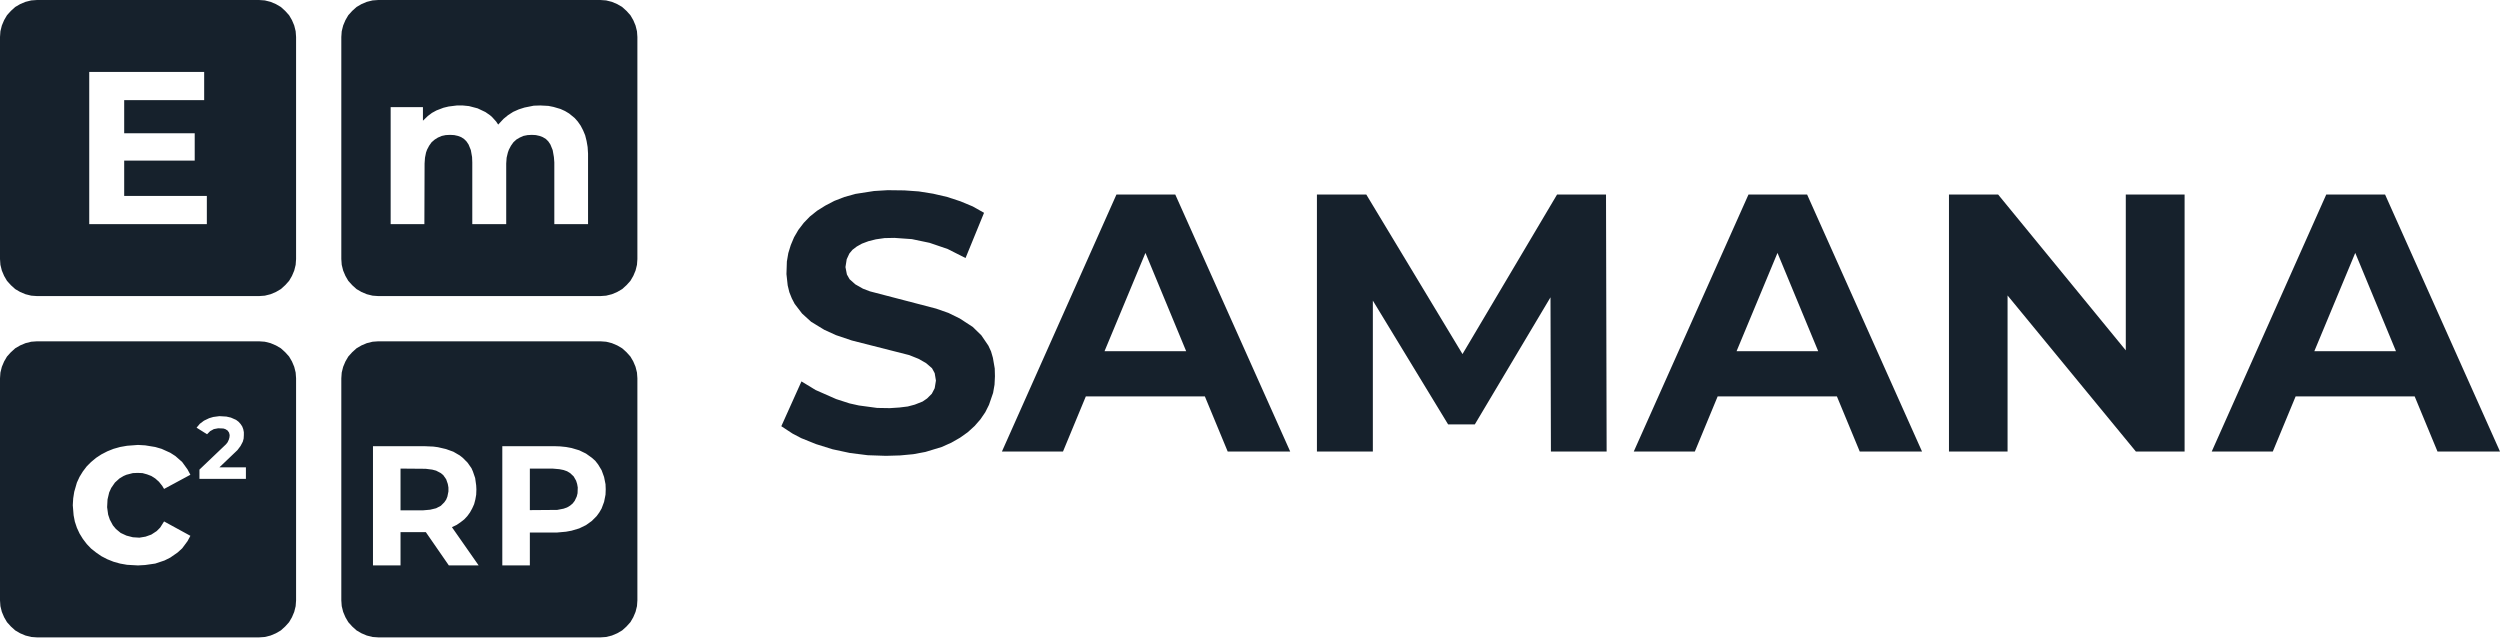
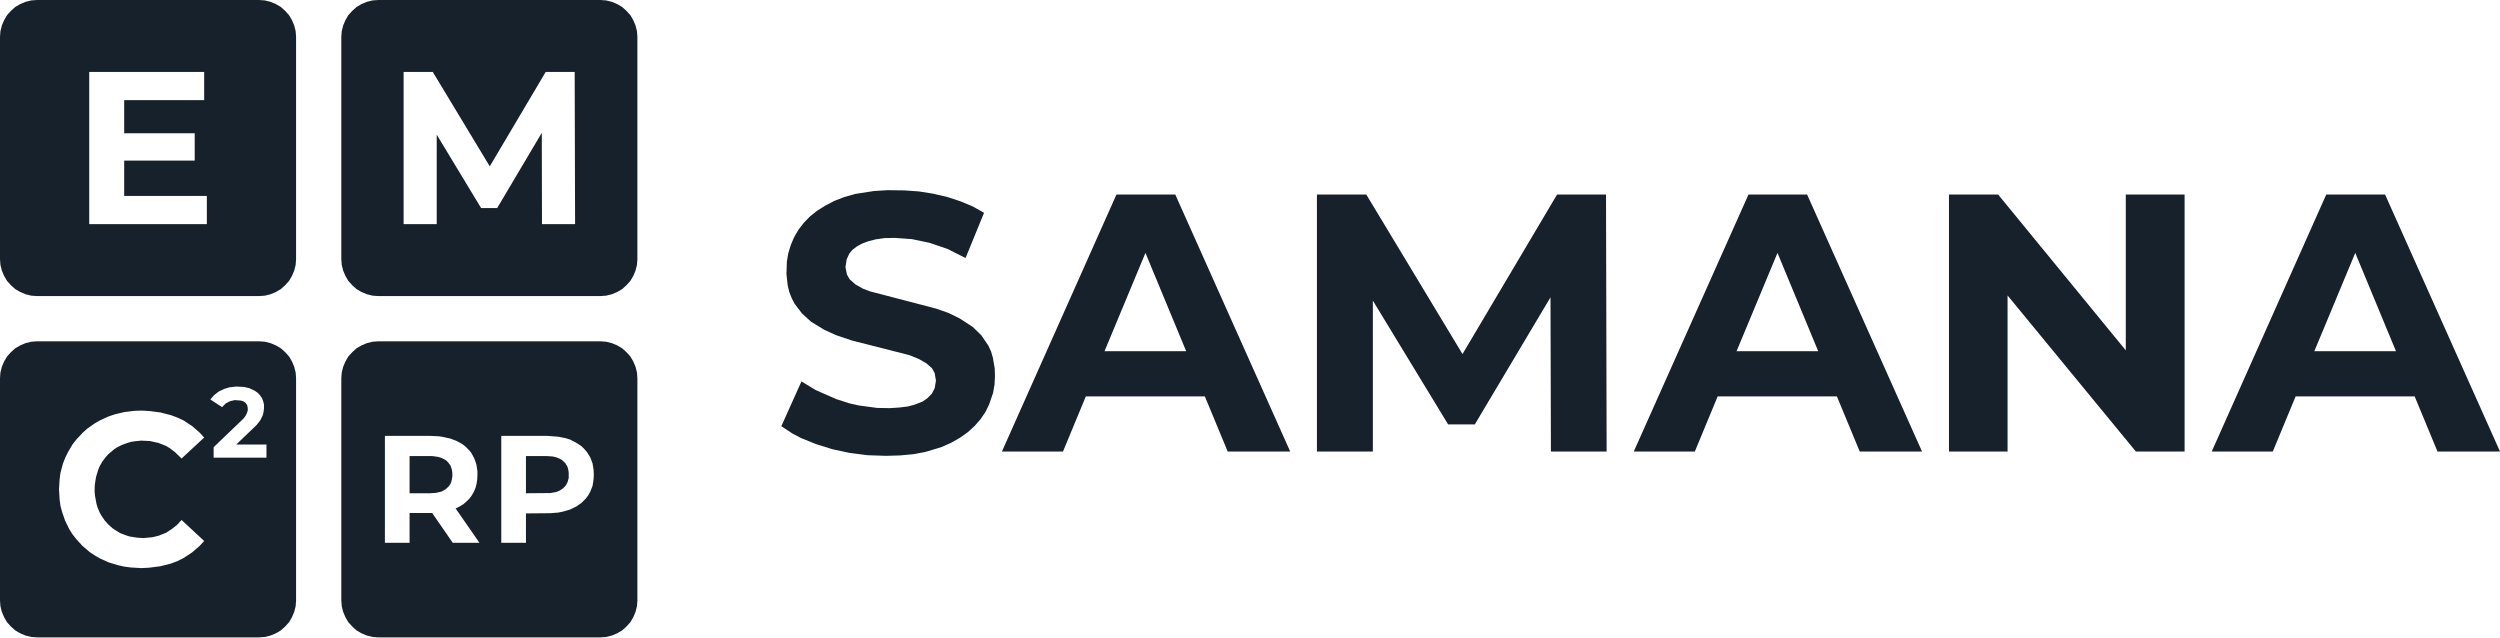
<svg xmlns="http://www.w3.org/2000/svg" viewBox="0 0 1215.9 310.0" role="img" aria-label="Samana, EMCRP software">
  <g transform="translate(0.0 0.0)">
-     <path fill="#16212c" fill-rule="evenodd" d="M12.4 0.9L9.8 2L7.4 3.4L5.3 5.3L3.4 7.4L2 9.8L0.9 12.4L0.2 15.2L0 18L0 126L0.2 128.8L0.9 131.6L2 134.2L3.4 136.6L5.3 138.7L7.4 140.6L9.8 142L12.4 143.1L15.2 143.8L18 144L126 144L128.8 143.8L131.6 143.1L134.2 142L136.6 140.6L138.7 138.7L140.6 136.6L142 134.2L143.1 131.6L143.8 128.8L144 126L144 18L143.8 15.2L143.1 12.4L142 9.8L140.6 7.4L138.7 5.3L136.6 3.4L134.2 2L131.6 0.9L128.8 0.2L126 0L18 0L15.2 0.2ZM43.4 109L43.4 35L99.3 35L99.3 48.7L60.4 48.7L60.4 64.8L94.7 64.8L94.7 78.1L60.4 78.1L60.4 95.3L100.6 95.3L100.6 109ZM178.4 0.9L175.8 2L173.4 3.4L171.3 5.3L169.4 7.4L168 9.8L166.9 12.4L166.2 15.2L166 18L166 126L166.2 128.8L166.9 131.6L168 134.2L169.4 136.6L171.3 138.7L173.4 140.6L175.8 142L178.4 143.1L181.2 143.8L184 144L292 144L294.8 143.8L297.6 143.1L300.2 142L302.6 140.6L304.7 138.7L306.6 136.6L308 134.2L309.1 131.6L309.8 128.8L310 126L310 18L309.8 15.2L309.1 12.4L308 9.8L306.6 7.4L304.7 5.3L302.6 3.4L300.2 2L297.6 0.9L294.8 0.2L292 0L184 0L181.2 0.2ZM206.5 79.5L206.4 109L190 109L190 52.1L205.7 52.1L205.7 58.7L208.1 56.4L210.1 54.9L212.3 53.7L215.7 52.4L218.2 51.8L222.2 51.3L225.1 51.3L228.1 51.6L232.3 52.7L236.1 54.5L238.4 56.1L239.4 57L241.3 59.1L242.3 60.6L244.9 57.8L247.1 56L249.6 54.4L252.3 53.2L255.1 52.3L259.6 51.4L262.8 51.3L266.7 51.5L269.2 52L272.6 53L274.8 54L276.8 55.2L279.5 57.4L281 59.1L282.4 61.1L283.6 63.4L284.6 65.8L285.3 68.6L285.8 71.5L286 74.7L286 109L269.6 109L269.6 79L269.4 76.4L268.8 73L267.7 70.3L266.7 68.8L265.5 67.6L264 66.7L262.4 66.1L260.6 65.7L258.7 65.6L256.6 65.7L254.6 66.1L252.8 66.9L251.1 67.9L249.7 69.2L248.5 70.9L247.5 72.8L247 74.2L246.4 76.7L246.2 79.5L246.2 109L229.7 109L229.7 79L229.6 76.4L229 73L227.9 70.3L226.9 68.8L225.7 67.6L224.3 66.7L222.7 66.1L220.9 65.7L218.9 65.6L216.8 65.7L214.9 66.1L213 66.9L211.4 67.9L209.9 69.2L208.7 70.9L207.7 72.8L207.2 74.2L206.7 76.7ZM12.4 166.9L9.8 168L7.4 169.4L5.3 171.3L3.4 173.4L2 175.8L0.9 178.4L0.2 181.2L0 184L0 292L0.2 294.8L0.9 297.6L2 300.2L3.4 302.6L5.3 304.7L7.4 306.6L9.8 308L12.4 309.1L15.2 309.8L18 310L126 310L128.8 309.8L131.6 309.1L134.2 308L136.6 306.6L138.7 304.7L140.6 302.6L142 300.2L143.1 297.6L143.8 294.8L144 292L144 184L143.8 181.2L143.1 178.4L142 175.8L140.6 173.4L138.7 171.3L136.6 169.4L134.2 168L131.6 166.9L128.8 166.2L126 166L18 166L15.2 166.2ZM119.6 227.3L119.6 232.9L97 232.9L97 228.4L109.9 216.1L110.7 215.1L111.3 213.8L111.6 212.7L111.7 211.6L111.4 210.4L110.7 209.4L109.6 208.7L108.6 208.4L106.1 208.3L104 208.7L102.2 209.7L100.7 211.2L95.6 208L97.2 206.1L99.2 204.6L101.7 203.4L103.7 202.8L106.7 202.4L110.1 202.6L112.3 203.1L114.8 204.2L116 205.1L117 206.2L117.8 207.4L118.3 208.7L118.6 210.2L118.6 211.6L118.5 213.3L118.1 214.8L117 216.9L115.5 218.9L106.7 227.3ZM70.6 274.8L67.1 275L61.8 274.7L58.4 274.1L55.2 273.2L52.2 272L49.3 270.5L46.7 268.7L44.3 266.8L42.2 264.6L40.3 262.1L38.7 259.5L37.4 256.7L36.4 253.7L35.8 250.6L35.4 245.7L35.6 242.4L36.1 239.2L37.4 234.7L38.7 231.9L40.3 229.3L42.2 226.8L44.3 224.7L46.7 222.7L49.3 221L52.2 219.5L55.2 218.3L58.4 217.4L61.8 216.8L67.1 216.4L70.6 216.6L75.5 217.4L78.6 218.3L82.8 220.2L85.3 221.8L88.6 224.7L91.2 228.3L92.6 230.9L79.8 237.8L78.9 236.3L77.3 234.3L75.5 232.7L73.6 231.5L71.5 230.7L69.3 230.1L67 230L64.6 230.1L61.5 230.9L60.1 231.5L58.1 232.7L55.9 234.7L54.1 237.3L53.1 239.5L52.3 242.9L52.1 246.7L52.6 250.3L53.4 252.7L54.9 255.5L56.4 257.3L58.7 259.2L61.5 260.5L64.6 261.3L67.8 261.5L70.8 261L73.6 260L76.2 258.3L77.9 256.6L79.8 253.6L92.6 260.6L91.2 263.2L88.6 266.7L86.4 268.7L82.8 271.2L80 272.6L75.5 274.1ZM178.4 166.9L175.8 168L173.4 169.4L171.3 171.3L169.4 173.4L168 175.8L166.9 178.4L166.2 181.2L166 184L166 292L166.2 294.8L166.9 297.6L168 300.2L169.4 302.6L171.3 304.7L173.4 306.6L175.8 308L178.4 309.1L181.2 309.8L184 310L292 310L294.8 309.8L297.6 309.1L300.2 308L302.6 306.6L304.7 304.7L306.6 302.6L308 300.2L309.1 297.6L309.8 294.8L310 292L310 184L309.8 181.2L309.1 178.4L308 175.8L306.6 173.4L304.7 171.3L302.6 169.4L300.2 168L297.6 166.9L294.8 166.2L292 166L184 166L181.2 166.2ZM194.8 275L181.4 275L181.4 217L206.2 217L210.8 217.2L213 217.5L216.9 218.4L220.5 219.7L223.6 221.5L225 222.6L227.4 225L229.3 227.7L230 229.3L231.1 232.5L231.6 236.1L231.7 238L231.6 240.6L231.2 242.9L230.6 245.2L229.7 247.2L228.6 249.2L227.3 251L225.8 252.6L224 254L222.1 255.3L219.8 256.4L232.8 275L218.3 275L207.1 258.8L194.8 258.8ZM257.7 259L257.7 275L244.3 275L244.3 217L269.4 217L272.4 217.1L275.3 217.4L278 217.9L281.7 219L285 220.6L287.8 222.6L289.5 224.1L290.9 225.9L292.6 228.7L293.8 232L294.5 235.5L294.6 238L294.5 240.6L293.8 244.1L292.6 247.3L291.5 249.2L290.2 251L287.8 253.4L285 255.4L281.7 257L278 258.1L275.3 258.6L270.9 259ZM194.8 227.9L194.8 248.2L205.8 248.2L209.2 247.9L212.1 247.2L214.4 246L216.1 244.3L217 243L217.6 241.5L218.1 239L218.1 237.1L217.8 235.4L217 233.1L215.6 231.1L214.4 230.1L212.1 228.9L210.2 228.4L207 228ZM268.7 227.9L257.7 227.9L257.7 248.1L271 248L274.1 247.4L275.8 246.8L277.3 245.9L278.5 244.9L279.5 243.6L280.5 241.5L280.9 239.9L281 237.1L280.7 235.4L280.2 233.8L279 231.7L277.3 230.1L275.8 229.2L274.1 228.6L272.1 228.2Z" />
+     <path fill="#16212c" fill-rule="evenodd" d="M12.4 0.9L9.8 2L7.4 3.4L5.3 5.3L3.4 7.4L2 9.8L0.9 12.4L0.2 15.2L0 18L0 126L0.2 128.8L0.9 131.6L2 134.2L3.4 136.6L5.3 138.7L7.4 140.6L9.8 142L12.4 143.1L15.2 143.8L18 144L126 144L128.8 143.8L131.6 143.1L134.2 142L136.6 140.6L138.7 138.7L140.6 136.6L142 134.2L143.1 131.6L143.8 128.8L144 126L144 18L143.8 15.2L143.1 12.4L142 9.8L140.6 7.4L138.7 5.3L136.6 3.4L134.2 2L131.6 0.9L128.8 0.2L126 0L18 0L15.2 0.2ZM43.4 109L43.4 35L99.3 35L99.3 48.7L60.4 48.7L60.4 64.8L94.7 64.8L94.7 78.1L60.4 78.1L60.4 95.3L100.6 95.3L100.6 109ZM178.4 0.9L175.8 2L173.4 3.4L171.3 5.3L169.4 7.4L168 9.8L166.9 12.4L166.2 15.2L166 18L166 126L166.2 128.8L166.9 131.6L168 134.2L169.4 136.6L171.3 138.7L173.4 140.6L175.8 142L178.4 143.1L181.2 143.8L184 144L292 144L294.8 143.8L297.6 143.1L300.2 142L302.6 140.6L304.7 138.7L306.6 136.6L308 134.2L309.1 131.6L309.8 128.8L310 126L310 18L309.8 15.2L309.1 12.4L308 9.8L306.6 7.4L304.7 5.3L302.6 3.4L300.2 2L297.6 0.9L294.8 0.2L292 0L184 0L181.2 0.2ZM212.4 65.5L212.4 109L196.3 109L196.3 35L210.5 35L238.2 80.9L265.4 35L279.5 35L279.7 109L263.6 109L263.5 64.6L241.8 101.2L234 101.2ZM12.4 166.9L9.8 168L7.4 169.4L5.3 171.3L3.4 173.4L2 175.8L0.9 178.4L0.2 181.2L0 184L0 292L0.2 294.8L0.9 297.6L2 300.2L3.4 302.6L5.3 304.7L7.4 306.6L9.8 308L12.4 309.1L15.2 309.8L18 310L126 310L128.8 309.8L131.6 309.1L134.2 308L136.6 306.6L138.7 304.7L140.6 302.6L142 300.2L143.1 297.6L143.8 294.8L144 292L144 184L143.8 181.2L143.1 178.4L142 175.8L140.6 173.4L138.7 171.3L136.6 169.4L134.2 168L131.6 166.9L128.8 166.2L126 166L18 166L15.2 166.2ZM129.6 216.2L129.6 222.6L103.9 222.6L103.9 217.5L118.5 203.5L119.4 202.3L120.1 200.9L120.5 199.6L120.5 198.4L120.2 197L119.4 195.9L118.2 195.1L117 194.8L114.2 194.6L111.9 195.1L109.8 196.2L108 198L102.3 194.3L104.1 192.2L106.4 190.4L109.2 189.1L111.5 188.4L114.9 188L118.7 188.2L121.3 188.8L124 190.1L125.4 191.1L126.5 192.3L127.4 193.6L128 195.1L128.4 196.8L128.4 198.4L128.2 200.3L127.8 202L126.6 204.4L124.9 206.6L114.9 216.2ZM72.6 276.1L68.8 276.3L63.7 276L60.5 275.6L57.4 274.9L52.8 273.5L48.6 271.6L46 270.1L43.5 268.4L40.1 265.5L37.1 262.2L35.3 259.9L33.7 257.4L31.7 253.3L30.2 249L29.4 246L29 242.9L28.7 238L29 233.1L29.4 230L30.6 225.5L31.7 222.7L33 220L35.3 216.1L37.1 213.8L40.2 210.5L42.4 208.5L46.1 205.9L48.7 204.4L52.9 202.5L55.9 201.5L60.5 200.4L65.5 199.8L68.9 199.7L72.6 199.9L78 200.6L83.1 201.9L86.3 203.1L89.3 204.5L93.4 207.2L97.1 210.4L99.3 212.8L88.3 223L85.1 219.9L82.6 218L80.8 216.9L77 215.4L72.9 214.5L68.7 214.3L65.7 214.6L63.8 214.9L62 215.4L59.3 216.4L56.9 217.6L55.4 218.6L52.7 220.9L51.5 222.2L49.9 224.3L48.5 226.7L47.8 228.4L46.7 232L46.1 235.9L46 239L46.2 241.1L46.9 244.9L47.4 246.7L48.5 249.3L49.4 250.9L50.9 253.1L52.7 255.1L54.7 256.9L56.2 257.9L58.5 259.3L61.1 260.3L62.9 260.9L66.7 261.5L69.7 261.7L74 261.3L77 260.6L80.8 259.1L83.4 257.4L86 255.4L88.3 252.9L99.3 263.1L97.1 265.5L93.4 268.7L89.3 271.4L86.3 272.9L83.1 274.1L78 275.4ZM178.4 166.9L175.8 168L173.4 169.4L171.3 171.3L169.4 173.4L168 175.8L166.9 178.4L166.2 181.2L166 184L166 292L166.2 294.8L166.9 297.6L168 300.2L169.4 302.6L171.3 304.7L173.4 306.6L175.8 308L178.4 309.1L181.2 309.8L184 310L292 310L294.8 309.8L297.6 309.1L300.2 308L302.6 306.6L304.7 304.7L306.6 302.6L308 300.2L309.1 297.6L309.8 294.8L310 292L310 184L309.8 181.2L309.1 178.4L308 175.8L306.6 173.4L304.7 171.3L302.6 169.4L300.2 168L297.6 166.9L294.8 166.2L292 166L184 166L181.2 166.2ZM199.2 264L187.2 264L187.2 212L209.4 212L213.5 212.2L215.4 212.5L219 213.3L222.2 214.5L225 216.1L226.2 217L228.4 219.2L229.3 220.4L230.7 223L231.7 225.9L232.2 229.1L232.2 230.9L232.1 233.1L231.8 235.2L231.3 237.2L230.5 239.1L229.5 240.9L228.3 242.5L226.9 243.9L225.4 245.2L223.6 246.3L221.6 247.3L233.2 264L220.2 264L210.2 249.5L199.2 249.5ZM255.8 249.7L255.8 264L243.8 264L243.8 212L266.3 212L271.5 212.4L275.1 213.1L277.3 213.8L280.2 215.3L282.8 217L284.2 218.4L285.5 219.9L287.1 222.5L288.2 225.4L288.7 228.6L288.8 230.9L288.7 233.1L288.2 236.3L287.1 239.1L286.1 240.9L284.9 242.5L282.8 244.6L280.2 246.4L277.3 247.8L273.9 248.8L271.5 249.3L267.6 249.6ZM199.2 221.8L199.2 239.9L209 239.9L212.1 239.7L214.7 239.1L216.7 238L218.3 236.5L219.1 235.3L219.6 234L220 231.7L220 230L219.8 228.5L219.1 226.4L217.8 224.7L216.7 223.7L214.7 222.7L213 222.2L210.1 221.8ZM265.6 221.8L255.8 221.8L255.8 239.9L267.7 239.8L270.5 239.3L272 238.7L273.3 237.9L274.4 237L275.3 235.9L276 234.6L276.6 232.5L276.6 230L276.4 228.5L276 227L274.9 225.2L273.3 223.7L272 223L270.5 222.4L268.7 222Z" />
  </g>
  <path fill="#16212c" fill-rule="evenodd" d="M437.8 221.5L444.2 220.9L450.1 219.8L458 217.4L462.7 215.3L466.9 212.9L470.7 210.2L474 207.2L476.8 204L479.2 200.5L481 196.9L483 191.1L483.7 187.1L483.9 183L483.8 179.2L482.9 174L482 170.9L480.7 168.1L477.3 163.1L473.1 159L466.8 154.9L461.3 152.2L455.3 150.1L423.1 141.7L419.7 140.4L416 138.3L413.2 135.8L411.9 133.5L411.2 129.9L411.8 126.1L413.1 123.3L414.6 121.5L416.7 119.9L419.2 118.5L422.4 117.3L426 116.4L430.2 115.8L435 115.7L443.5 116.3L452.1 118.1L460.9 121.1L469.6 125.5L478.6 103.5L473.1 100.4L467.1 97.9L460.7 95.8L453.8 94.2L446.9 93.1L439.9 92.6L431.7 92.5L425.1 92.9L416.1 94.3L410.7 95.8L405.8 97.7L401.4 100L397.4 102.5L393.9 105.3L390.9 108.4L388.3 111.8L386.2 115.4L384.6 119.2L383.4 123.1L382.7 127.2L382.5 133.3L383.1 138.8L383.9 142.1L385.1 145.1L386.5 147.8L390.1 152.5L394.5 156.5L400.9 160.4L406.6 163L414.3 165.6L442.2 172.7L446.7 174.5L450.4 176.6L453.3 179.1L454.6 181.5L455.2 185.1L454.6 188.8L453.2 191.5L450.9 193.8L448.7 195.3L444.9 196.8L441.5 197.7L437.4 198.2L432.8 198.5L426.6 198.4L417.7 197.2L413.2 196.2L406.7 194.1L396.7 189.7L389.8 185.5L380 207.3L385.5 210.9L389.7 213.1L396.9 216L404.9 218.5L413.3 220.3L422 221.4L430.9 221.7ZM528.1 192.8L586 192.8L597.1 219.6L627.5 219.6L571.6 94.6L543 94.6L487.3 219.6L517 219.6ZM557.1 123L576.9 170.8L537.2 170.8ZM704.3 206.4L717.3 206.4L754.1 144.6L754.3 219.6L781.4 219.6L781.1 94.6L757.3 94.6L711.3 172.2L664.5 94.6L640.5 94.6L640.5 219.6L667.7 219.6L667.7 146.2ZM824.3 219.6L835.4 192.8L893.4 192.8L904.5 219.6L934.8 219.6L878.9 94.6L850.4 94.6L794.6 219.6ZM844.6 170.8L864.5 123L884.3 170.8ZM1038.8 219.6L1062.5 219.6L1062.5 94.6L1033.9 94.6L1033.9 170.4L971.8 94.6L947.9 94.6L947.9 219.6L976.4 219.6L976.4 143.7ZM1116.5 192.8L1174.4 192.8L1185.5 219.6L1215.9 219.6L1160 94.6L1131.4 94.6L1075.7 219.6L1105.4 219.6ZM1145.5 123L1165.3 170.8L1125.6 170.8Z" />
</svg>
